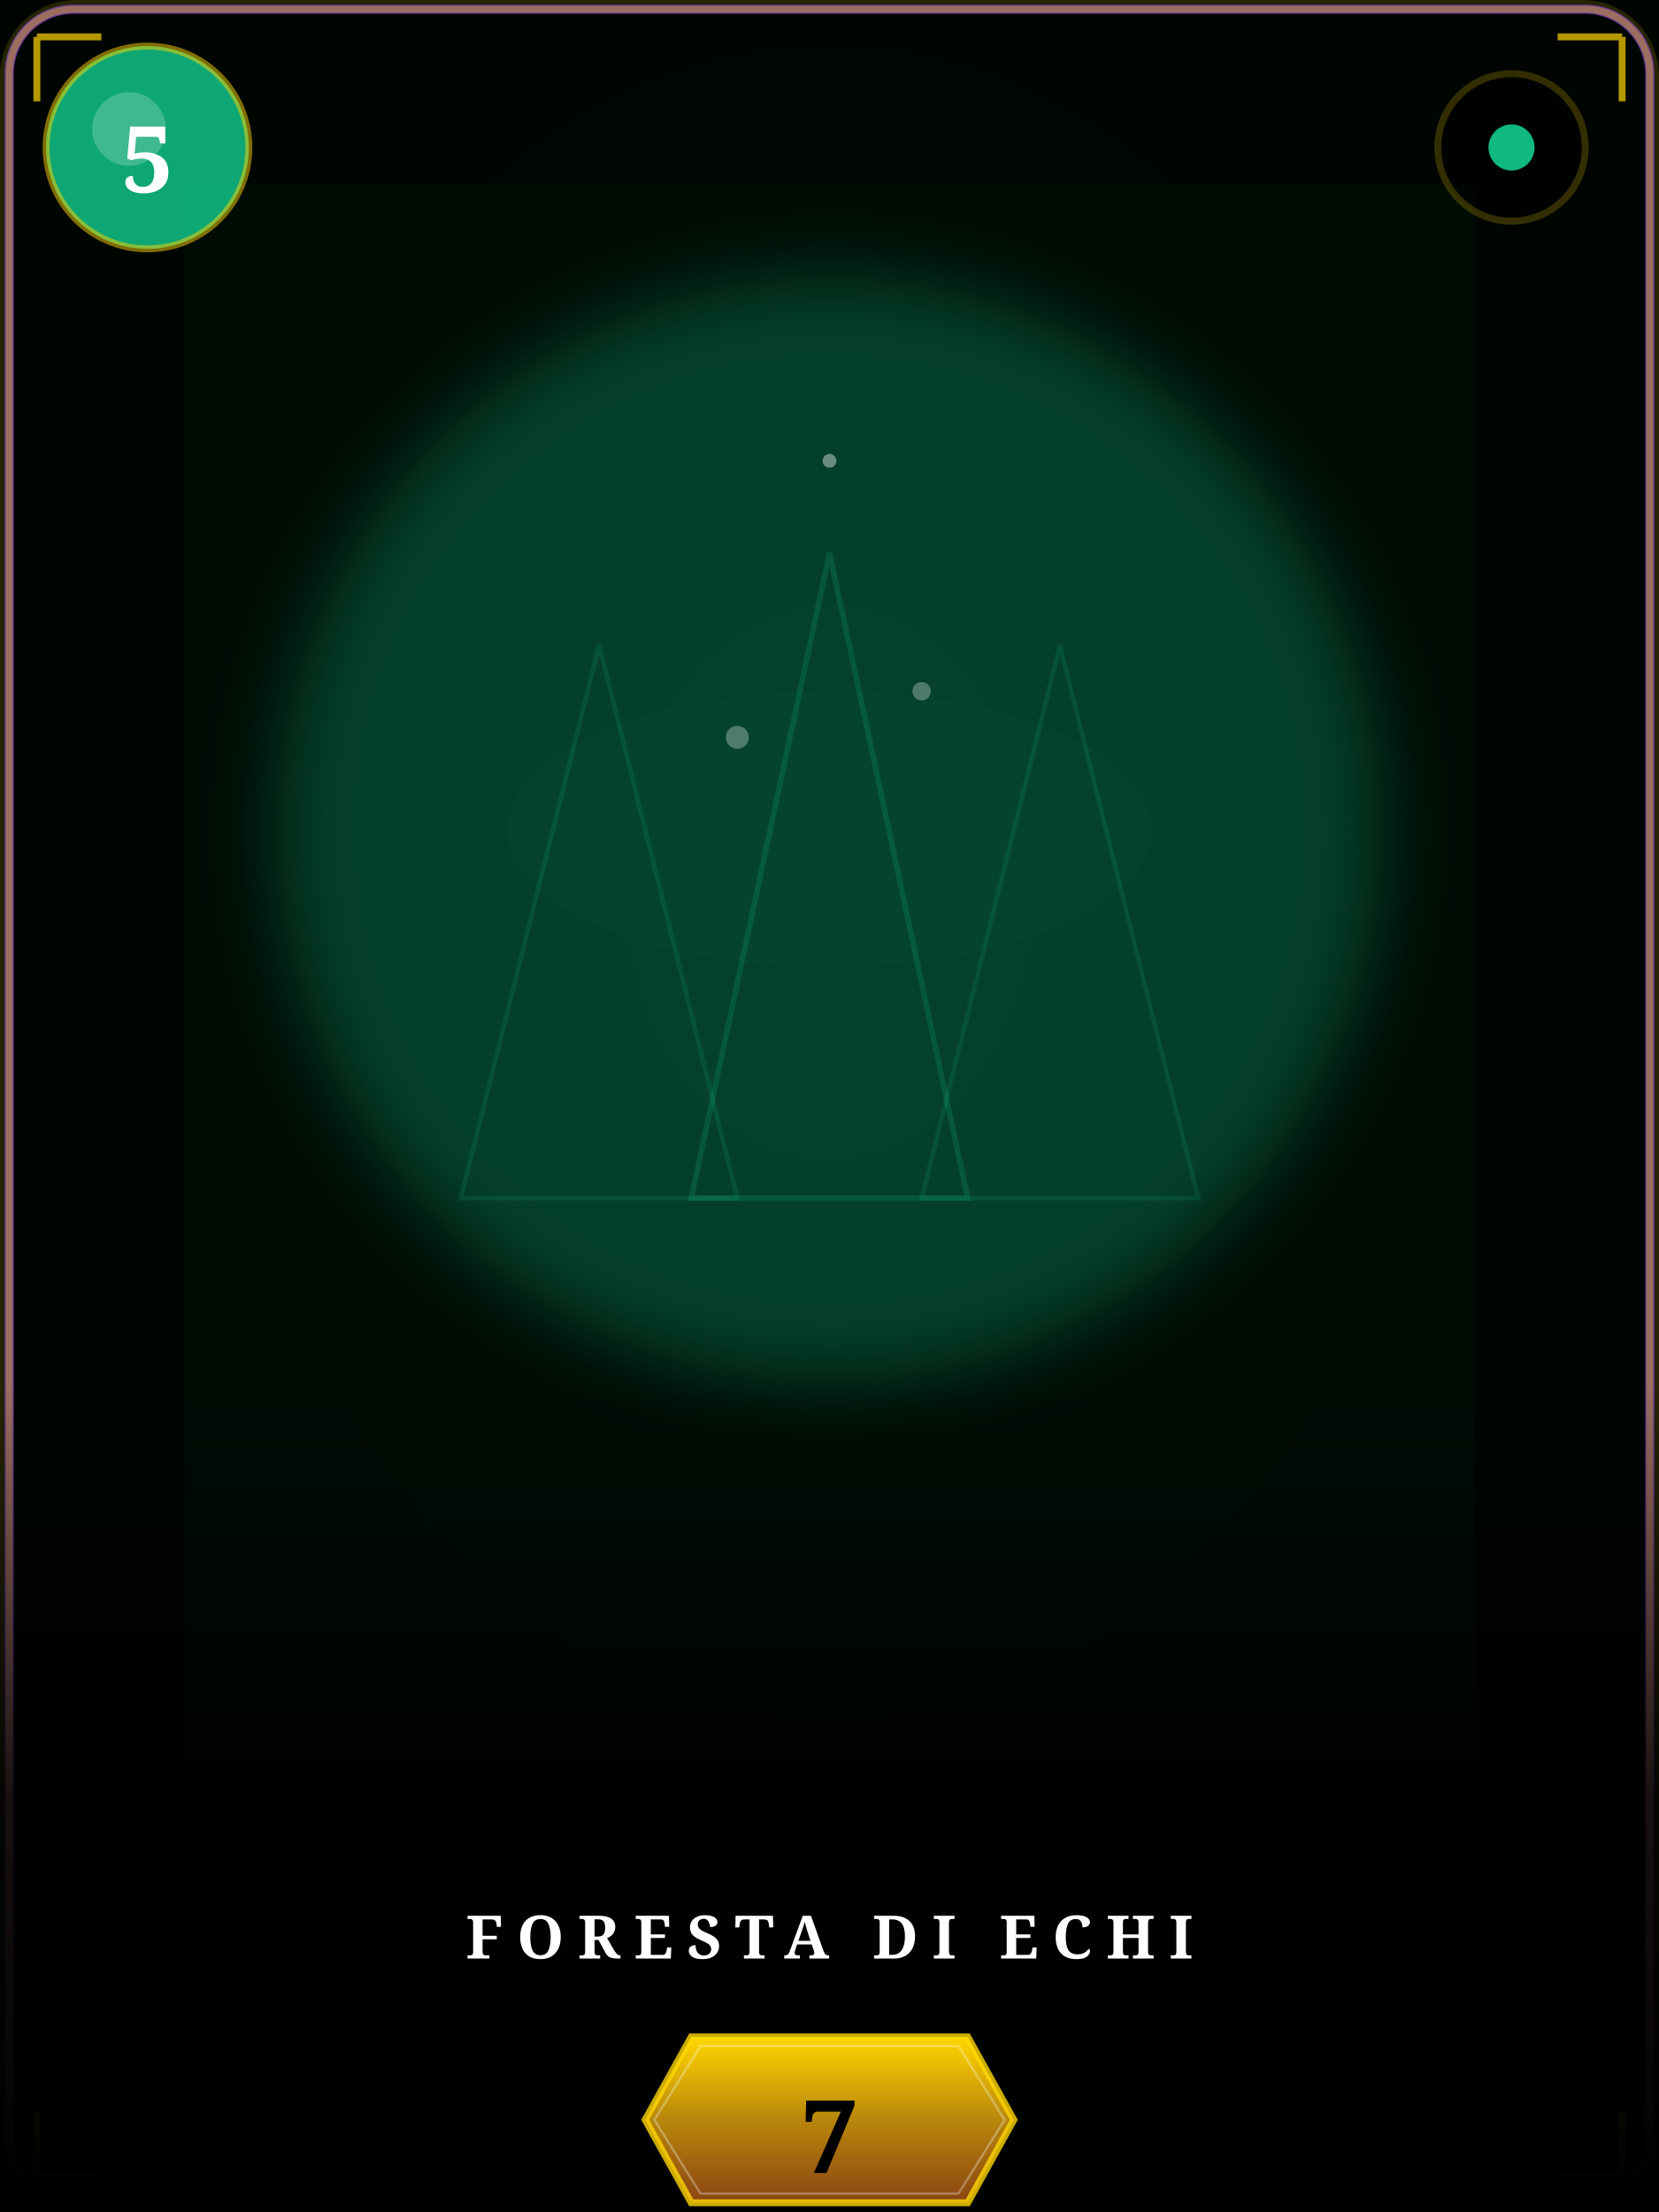
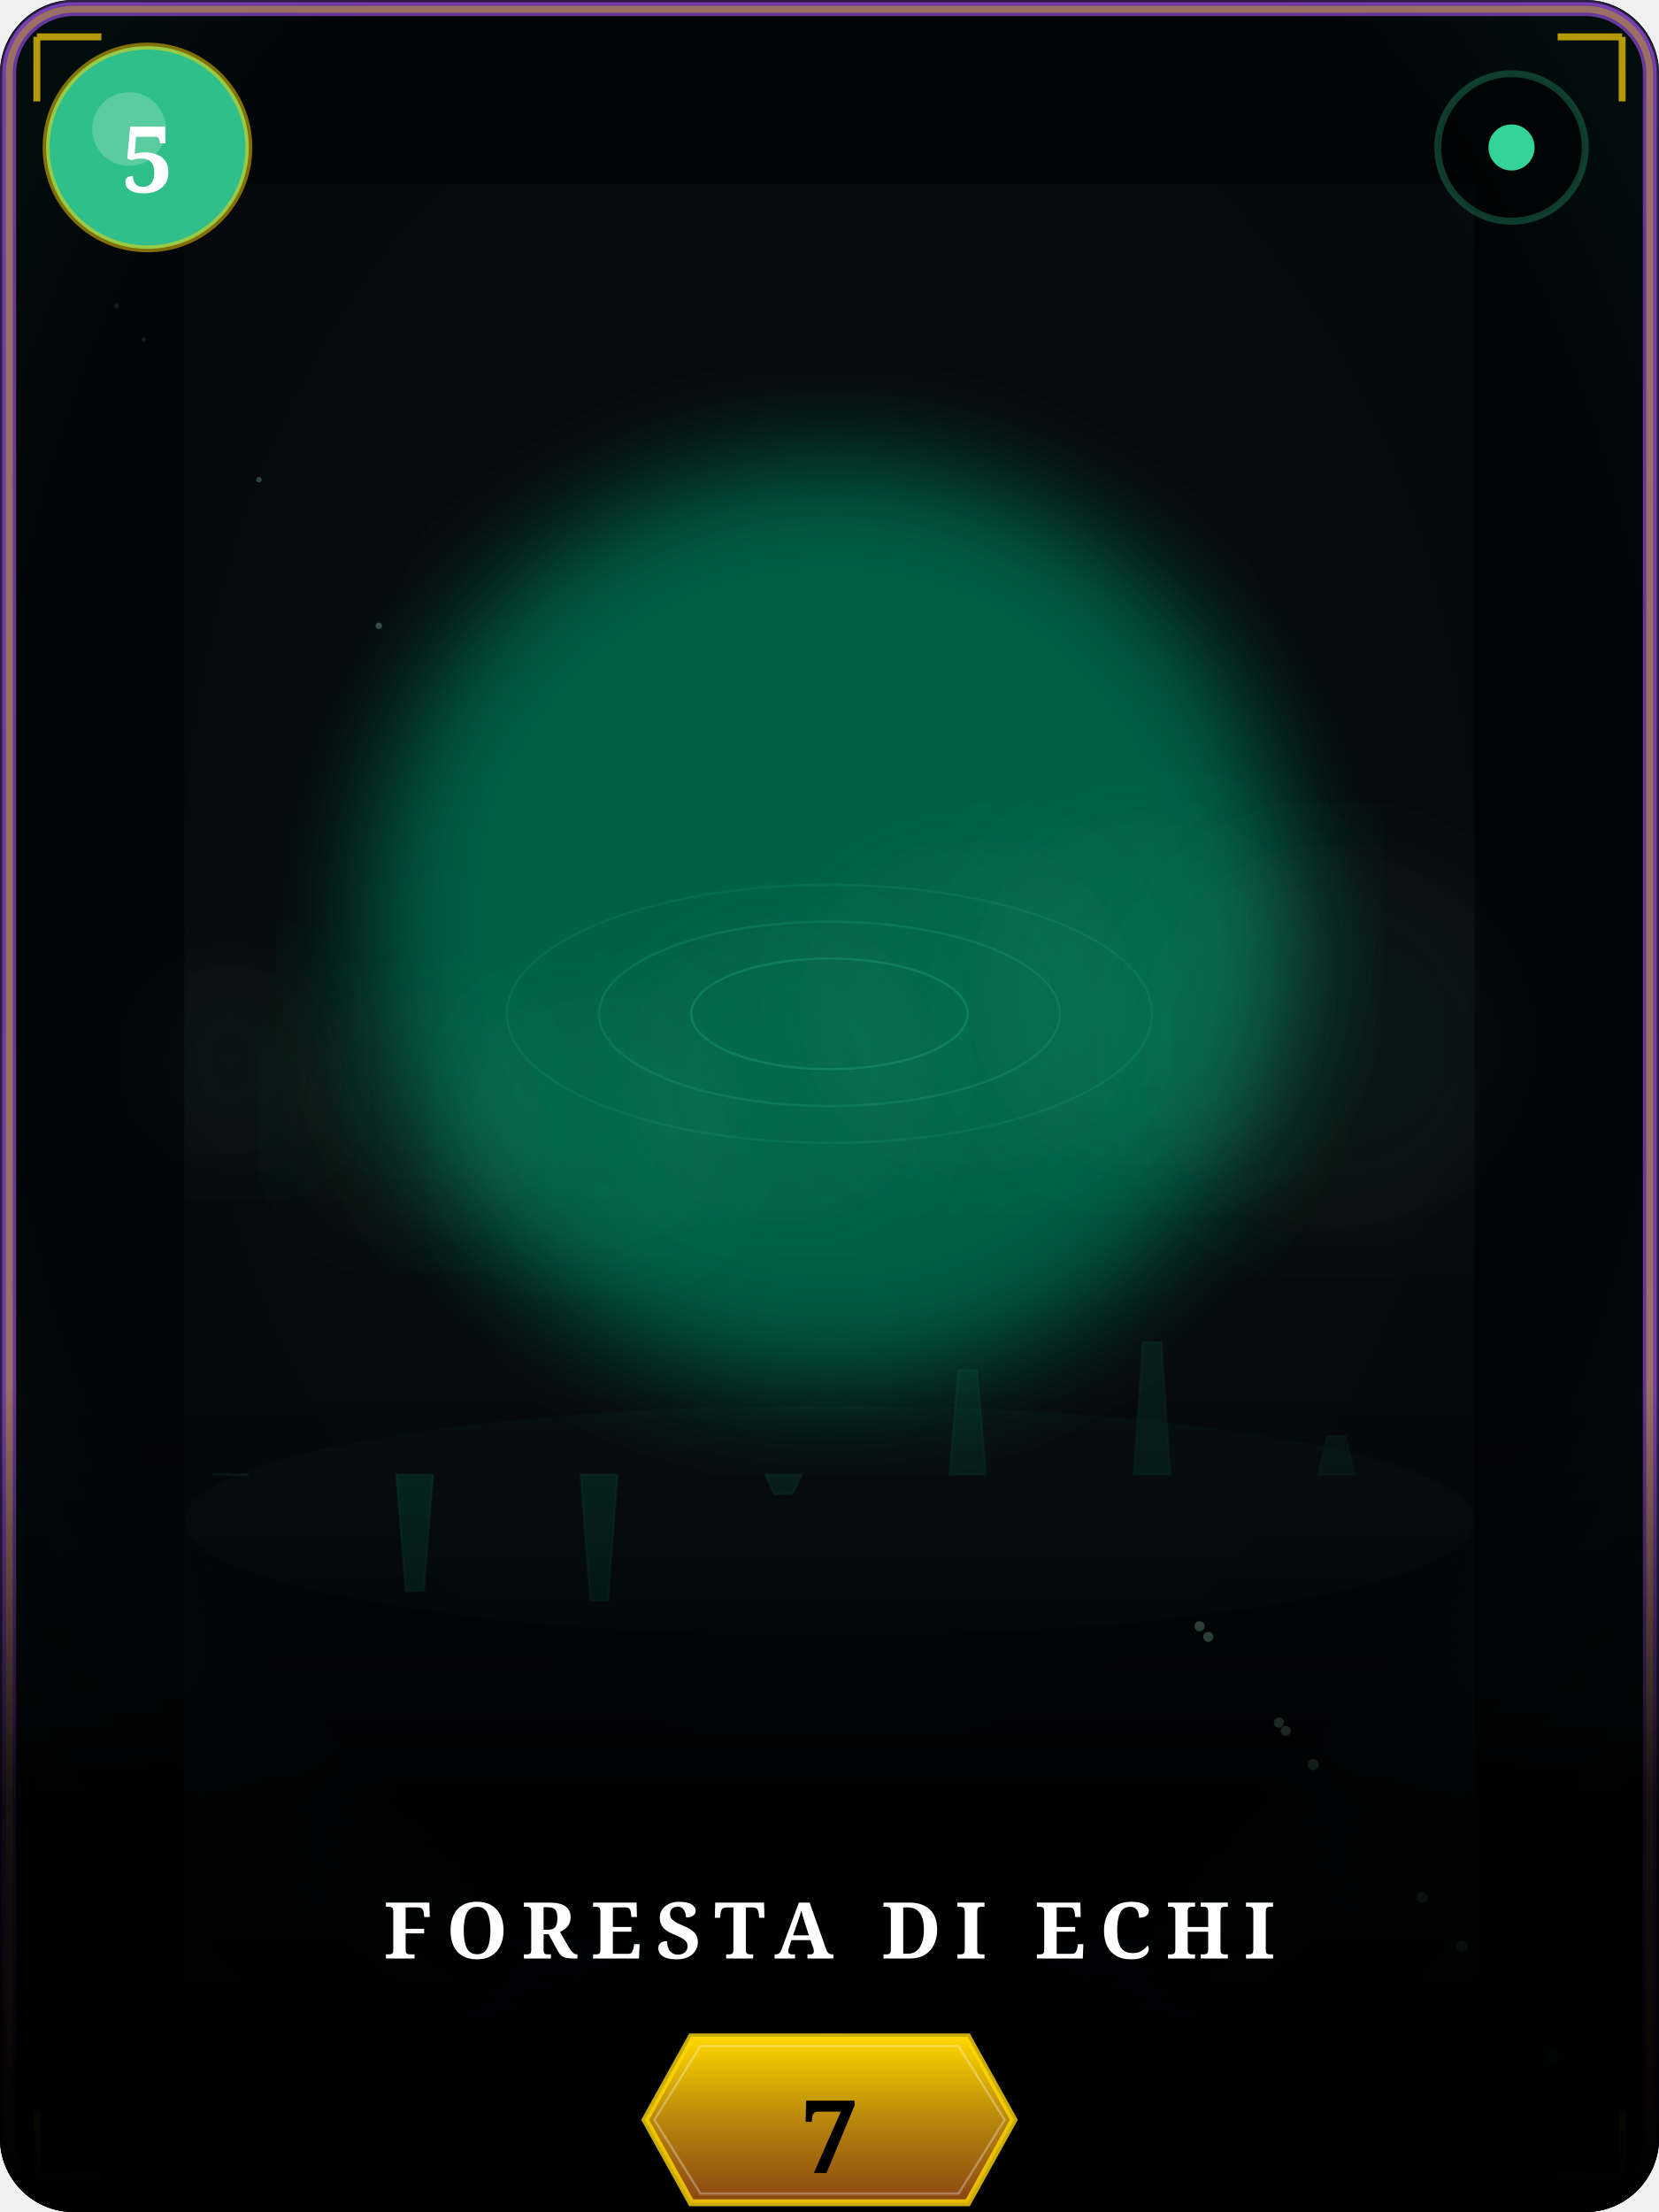
<svg xmlns="http://www.w3.org/2000/svg" viewBox="0 0 360 480" width="360" height="480">
  <defs>
-     <radialGradient id="v" cx="50%" cy="40%" r="75%">
-       <stop offset="0%" stop-color="#000d05" />
-       <stop offset="100%" stop-color="#000a03" />
+     <radialGradient id="bg_e3_foresta" cx="50%" cy="40%" r="80%">
+       <stop offset="0%" stop-color="#34d39908" />
+       <stop offset="60%" stop-color="#065f4615" />
+       <stop offset="100%" stop-color="#050008" />
    </radialGradient>
-     <linearGradient id="tb" x1="0" y1="0" x2="0" y2="1">
+     <linearGradient id="tb_e3_foresta" x1="0" y1="0" x2="0" y2="1">
      <stop offset="0%" stop-color="rgba(0,0,0,0)" />
      <stop offset="50%" stop-color="rgba(0,0,0,0.85)" />
      <stop offset="100%" stop-color="rgba(0,0,0,1)" />
    </linearGradient>
-     <linearGradient id="ph" x1="0" y1="0" x2="0" y2="1">
+     <linearGradient id="ph_e3_foresta" x1="0" y1="0" x2="0" y2="1">
      <stop offset="0%" stop-color="#ffd700" />
      <stop offset="50%" stop-color="#b8860b" />
      <stop offset="100%" stop-color="#8b4513" />
    </linearGradient>
-     <filter id="g">
-       <feGaussianBlur stdDeviation="8" />
+     <filter id="g_e3_foresta">
+       <feGaussianBlur stdDeviation="12" />
    </filter>
-     <filter id="g2">
-       <feGaussianBlur stdDeviation="4" />
+     <filter id="gm_e3_foresta">
+       <feGaussianBlur stdDeviation="6" />
    </filter>
-     <filter id="g3">
-       <feGaussianBlur stdDeviation="15" />
+     <filter id="gs_e3_foresta">
+       <feGaussianBlur stdDeviation="20" />
    </filter>
+     <clipPath id="c_e3_foresta">
+       <rect x="0" y="0" width="360" height="480" rx="16" />
+     </clipPath>
  </defs>
-   <g clip-path="url(#c)">
-     <rect x="0" y="0" width="360" height="480" fill="#000d05" />
-     <rect x="0" y="0" width="360" height="480" fill="url(#v)" />
-     <circle cx="180" cy="180" r="120" fill="#10b981" opacity="0.3" filter="url(#g)" />
-     <path d="M100,260 L130,140 L160,260 Z" fill="none" stroke="undefined" stroke-width="undefined" opacity="1" />
-     <path d="M150,260 L180,120 L210,260 Z" fill="none" stroke="undefined" stroke-width="undefined" opacity="1" />
-     <path d="M200,260 L230,140 L260,260 Z" fill="none" stroke="undefined" stroke-width="undefined" opacity="1" />
-     <path d="M100,260 L130,140 L160,260 Z" fill="none" stroke="#10b981" stroke-width="1" opacity="0.15" />
-     <path d="M150,260 L180,120 L210,260 Z" fill="none" stroke="#10b981" stroke-width="1.2" opacity="0.2" />
-     <path d="M200,260 L230,140 L260,260 Z" fill="none" stroke="#10b981" stroke-width="1" opacity="0.15" />
-     <ellipse cx="180" cy="180" rx="70" ry="30" fill="rgba(16,185,129,0.03)" opacity="1" />
-     <circle cx="160" cy="160" r="2.5" fill="#fff" opacity="0.3" />
-     <circle cx="200" cy="150" r="2" fill="#fff" opacity="0.3" />
-     <circle cx="180" cy="100" r="1.5" fill="#fff" opacity="0.4" />
-     <rect x="0" y="0" width="360" height="480" fill="none" stroke="#000" stroke-width="80" opacity="0.5" rx="16" />
-     <rect x="0.5" y="0.5" width="359" height="479" fill="none" stroke="rgba(255,215,0,0.15)" stroke-width="1" rx="16" />
-     <rect x="2" y="2" width="356" height="476" fill="none" stroke="#a855f7" stroke-width="2" rx="14" opacity="0.6" />
-     <rect x="2" y="2" width="356" height="476" fill="none" stroke="rgba(255,215,0,0.35)" stroke-width="1.5" rx="14" />
-     <path d="M 8 8 L 8 22 M 8 8 L 22 8" fill="none" stroke="rgba(255,215,0,0.7)" stroke-width="1.5" />
-     <path d="M 352 8 L 352 22 M 352 8 L 338 8" fill="none" stroke="rgba(255,215,0,0.7)" stroke-width="1.5" />
-     <path d="M 8 472 L 8 458 M 8 472 L 22 472" fill="none" stroke="rgba(255,215,0,0.7)" stroke-width="1.5" />
-     <path d="M 352 472 L 352 458 M 352 472 L 338 472" fill="none" stroke="rgba(255,215,0,0.7)" stroke-width="1.5" />
-     <circle cx="32" cy="32" r="22" fill="#10b981" opacity="0.9" />
-     <circle cx="32" cy="32" r="22" fill="none" stroke="rgba(255,215,0,0.5)" stroke-width="1.5" />
-     <circle cx="28" cy="28" r="8" fill="rgba(255,255,255,0.2)" />
-     <text x="32" y="34" text-anchor="middle" dominant-baseline="central" font-size="20" font-weight="900" fill="#fff" font-family="Cinzel,serif">5</text>
-     <circle cx="328" cy="32" r="16" fill="rgba(0,0,0,0.6)" stroke="rgba(255,215,0,0.2)" stroke-width="1.5" />
-     <circle cx="328" cy="32" r="5" fill="#10b981">
-       <animate attributeName="opacity" values="0.3;1;0.3" dur="2s" repeatCount="indefinite" />
-     </circle>
-     <rect x="0" y="300" width="360" height="180" fill="url(#tb)" />
-     <text x="180" y="425" text-anchor="middle" font-size="13" fill="#fff" font-family="Cinzel,serif" font-weight="700" letter-spacing="3">FORESTA DI ECHI</text>
-     <text x="180" y="452" text-anchor="middle" font-size="8" fill="#a855f7" font-family="Montserrat,sans-serif" letter-spacing="4" opacity="0.7">EPICA</text>
-     <g transform="translate(180,460)">
-       <polygon points="-30,-18 30,-18 40,0 30,18 -30,18 -40,0" fill="url(#ph)" stroke="rgba(255,215,0,0.8)" stroke-width="1.5" />
-       <polygon points="-28,-16 28,-16 38,0 28,16 -28,16 -38,0" fill="none" stroke="rgba(255,255,255,0.3)" stroke-width="0.5" />
-       <text x="0" y="3" text-anchor="middle" dominant-baseline="central" font-size="22" font-weight="900" fill="#000" font-family="Cinzel,serif">7</text>
+   <g clip-path="url(#c_e3_foresta)">
+     <rect x="0" y="0" width="360" height="480" fill="#050008" />
+     <rect x="0" y="0" width="360" height="480" fill="url(#bg_e3_foresta)" />
+     <circle cx="180" cy="200" r="100" fill="#065f46" filter="url(#g_e3_foresta)" />
+     <path d="M46,320 L48,320 L52,320 L54,320 Z" fill="#064e3b" stroke="#34d39933" stroke-width="0.5" opacity="0.50" />
+     <circle cx="50" cy="230" r="25" fill="#34d39910" filter="url(#g_e3_foresta)" />
+     <path d="M86,320 L88,345.244 L92,345.244 L94,320 Z" fill="#064e3b" stroke="#34d39933" stroke-width="0.5" opacity="0.45" />
+     <circle cx="90" cy="242.622" r="28" fill="#34d39910" filter="url(#g_e3_foresta)" />
+     <path d="M126,320 L128,347.279 L132,347.279 L134,320 Z" fill="#064e3b" stroke="#34d39933" stroke-width="0.5" opacity="0.40" />
+     <circle cx="130" cy="243.639" r="31" fill="#34d39910" filter="url(#g_e3_foresta)" />
+     <path d="M166,320 L168,324.234 L172,324.234 L174,320 Z" fill="#064e3b" stroke="#34d39933" stroke-width="0.5" opacity="0.35" />
+     <circle cx="170" cy="232.117" r="34" fill="#34d39910" filter="url(#g_e3_foresta)" />
+     <path d="M206,320 L208,297.296 L212,297.296 L214,320 Z" fill="#064e3b" stroke="#34d39933" stroke-width="0.5" opacity="0.30" />
+     <circle cx="210" cy="218.648" r="37" fill="#34d39910" filter="url(#g_e3_foresta)" />
+     <path d="M246,320 L248,291.232 L252,291.232 L254,320 Z" fill="#064e3b" stroke="#34d39933" stroke-width="0.5" opacity="0.25" />
+     <circle cx="250" cy="215.616" r="40" fill="#34d39910" filter="url(#g_e3_foresta)" />
+     <path d="M286,320 L288,311.618 L292,311.618 L294,320 Z" fill="#064e3b" stroke="#34d39933" stroke-width="0.5" opacity="0.20" />
+     <circle cx="290" cy="225.809" r="43" fill="#34d39910" filter="url(#g_e3_foresta)" />
+     <ellipse cx="180" cy="220" rx="30" ry="12" fill="none" stroke="#34d399" stroke-width="0.5" opacity="0.20">
+       <animate attributeName="rx" values="30;45;30" dur="3.0s" repeatCount="indefinite" />
+       <animate attributeName="opacity" values="0.20;0;0.20" dur="3.0s" repeatCount="indefinite" />
+     </ellipse>
+     <ellipse cx="180" cy="220" rx="50" ry="20" fill="none" stroke="#34d399" stroke-width="0.5" opacity="0.15">
+       <animate attributeName="rx" values="50;65;50" dur="4.0s" repeatCount="indefinite" />
+       <animate attributeName="opacity" values="0.15;0;0.15" dur="4.0s" repeatCount="indefinite" />
+     </ellipse>
+     <ellipse cx="180" cy="220" rx="70" ry="28" fill="none" stroke="#34d399" stroke-width="0.5" opacity="0.10">
+       <animate attributeName="rx" values="70;85;70" dur="5.0s" repeatCount="indefinite" />
+       <animate attributeName="opacity" values="0.10;0;0.10" dur="5.0s" repeatCount="indefinite" />
+     </ellipse>
+     <ellipse cx="180" cy="330" rx="140" ry="25" fill="#34d39908" />
+     <g clip-path="url(#c_e3_foresta)">
+       <circle cx="56.2" cy="104.1" r="0.6" fill="#a7f3d0" opacity="0.25" />
+       <circle cx="262.2" cy="355.2" r="1.1" fill="#a7f3d0" opacity="0.50" />
+       <circle cx="336.9" cy="446.2" r="1.3" fill="#a7f3d0" opacity="0.60" />
+       <circle cx="285.0" cy="382.9" r="1.2" fill="#a7f3d0" opacity="0.53" />
+       <circle cx="277.5" cy="373.8" r="1.1" fill="#a7f3d0" opacity="0.52" />
+       <circle cx="82.2" cy="135.8" r="0.7" fill="#a7f3d0" opacity="0.28" />
+       <circle cx="308.6" cy="411.7" r="1.2" fill="#a7f3d0" opacity="0.56" />
+       <circle cx="25.3" cy="66.4" r="0.5" fill="#a7f3d0" opacity="0.21" />
+       <circle cx="31.2" cy="73.7" r="0.5" fill="#a7f3d0" opacity="0.21" />
+       <circle cx="260.3" cy="352.9" r="1.1" fill="#a7f3d0" opacity="0.50" />
+       <circle cx="279.0" cy="375.6" r="1.1" fill="#a7f3d0" opacity="0.52" />
+       <circle cx="317.3" cy="422.3" r="1.2" fill="#a7f3d0" opacity="0.57" />
+       <rect x="0" y="0" width="360" height="480" fill="none" stroke="#000" stroke-width="80" opacity="0.5" rx="16" />
+       <rect x="0.5" y="0.5" width="359" height="479" fill="none" stroke="#a855f744" stroke-width="1" rx="16" />
+       <rect x="2" y="2" width="356" height="476" fill="none" stroke="#a855f7" stroke-width="3" rx="14" opacity="0.6" />
+       <rect x="2" y="2" width="356" height="476" fill="none" stroke="rgba(255,215,0,0.35)" stroke-width="1.5" rx="14" />
+       <path d="M 8 8 L 8 22 M 8 8 L 22 8" fill="none" stroke="rgba(255,215,0,0.7)" stroke-width="1.5" />
+       <path d="M 352 8 L 352 22 M 352 8 L 338 8" fill="none" stroke="rgba(255,215,0,0.7)" stroke-width="1.5" />
+       <path d="M 8 472 L 8 458 M 8 472 L 22 472" fill="none" stroke="rgba(255,215,0,0.7)" stroke-width="1.5" />
+       <path d="M 352 472 L 352 458 M 352 472 L 338 472" fill="none" stroke="rgba(255,215,0,0.7)" stroke-width="1.5" />
+       <circle cx="32" cy="32" r="22" fill="#34d399" opacity="0.9" />
+       <circle cx="32" cy="32" r="22" fill="none" stroke="rgba(255,215,0,0.5)" stroke-width="1.5" />
+       <circle cx="28" cy="28" r="8" fill="rgba(255,255,255,0.2)" />
+       <text x="32" y="34" text-anchor="middle" dominant-baseline="central" font-size="20" font-weight="900" fill="#fff" font-family="Cinzel,serif">5</text>
+       <circle cx="328" cy="32" r="16" fill="rgba(0,0,0,0.6)" stroke="#34d39944" stroke-width="1.5" />
+       <circle cx="328" cy="32" r="5" fill="#34d399">
+         <animate attributeName="opacity" values="0.3;1;0.3" dur="2.1s" repeatCount="indefinite" />
+       </circle>
+       <rect x="0" y="300" width="360" height="180" fill="url(#tb_e3_foresta)" />
+       <text x="180" y="425" text-anchor="middle" font-size="17" fill="#fff" font-family="Cinzel,serif" font-weight="700" letter-spacing="3">FORESTA DI ECHI</text>
+       <text x="180" y="452" text-anchor="middle" font-size="8" fill="#a855f7" font-family="Montserrat,sans-serif" letter-spacing="4" opacity="0.7">EPICA</text>
+       <g transform="translate(180,460)">
+         <polygon points="-30,-18 30,-18 40,0 30,18 -30,18 -40,0" fill="url(#ph_e3_foresta)" stroke="rgba(255,215,0,0.8)" stroke-width="1.5" />
+         <polygon points="-28,-16 28,-16 38,0 28,16 -28,16 -38,0" fill="none" stroke="rgba(255,255,255,0.3)" stroke-width="0.5" />
+         <text x="0" y="3" text-anchor="middle" dominant-baseline="central" font-size="22" font-weight="900" fill="#000" font-family="Cinzel,serif">7</text>
+       </g>
    </g>
  </g>
</svg>
